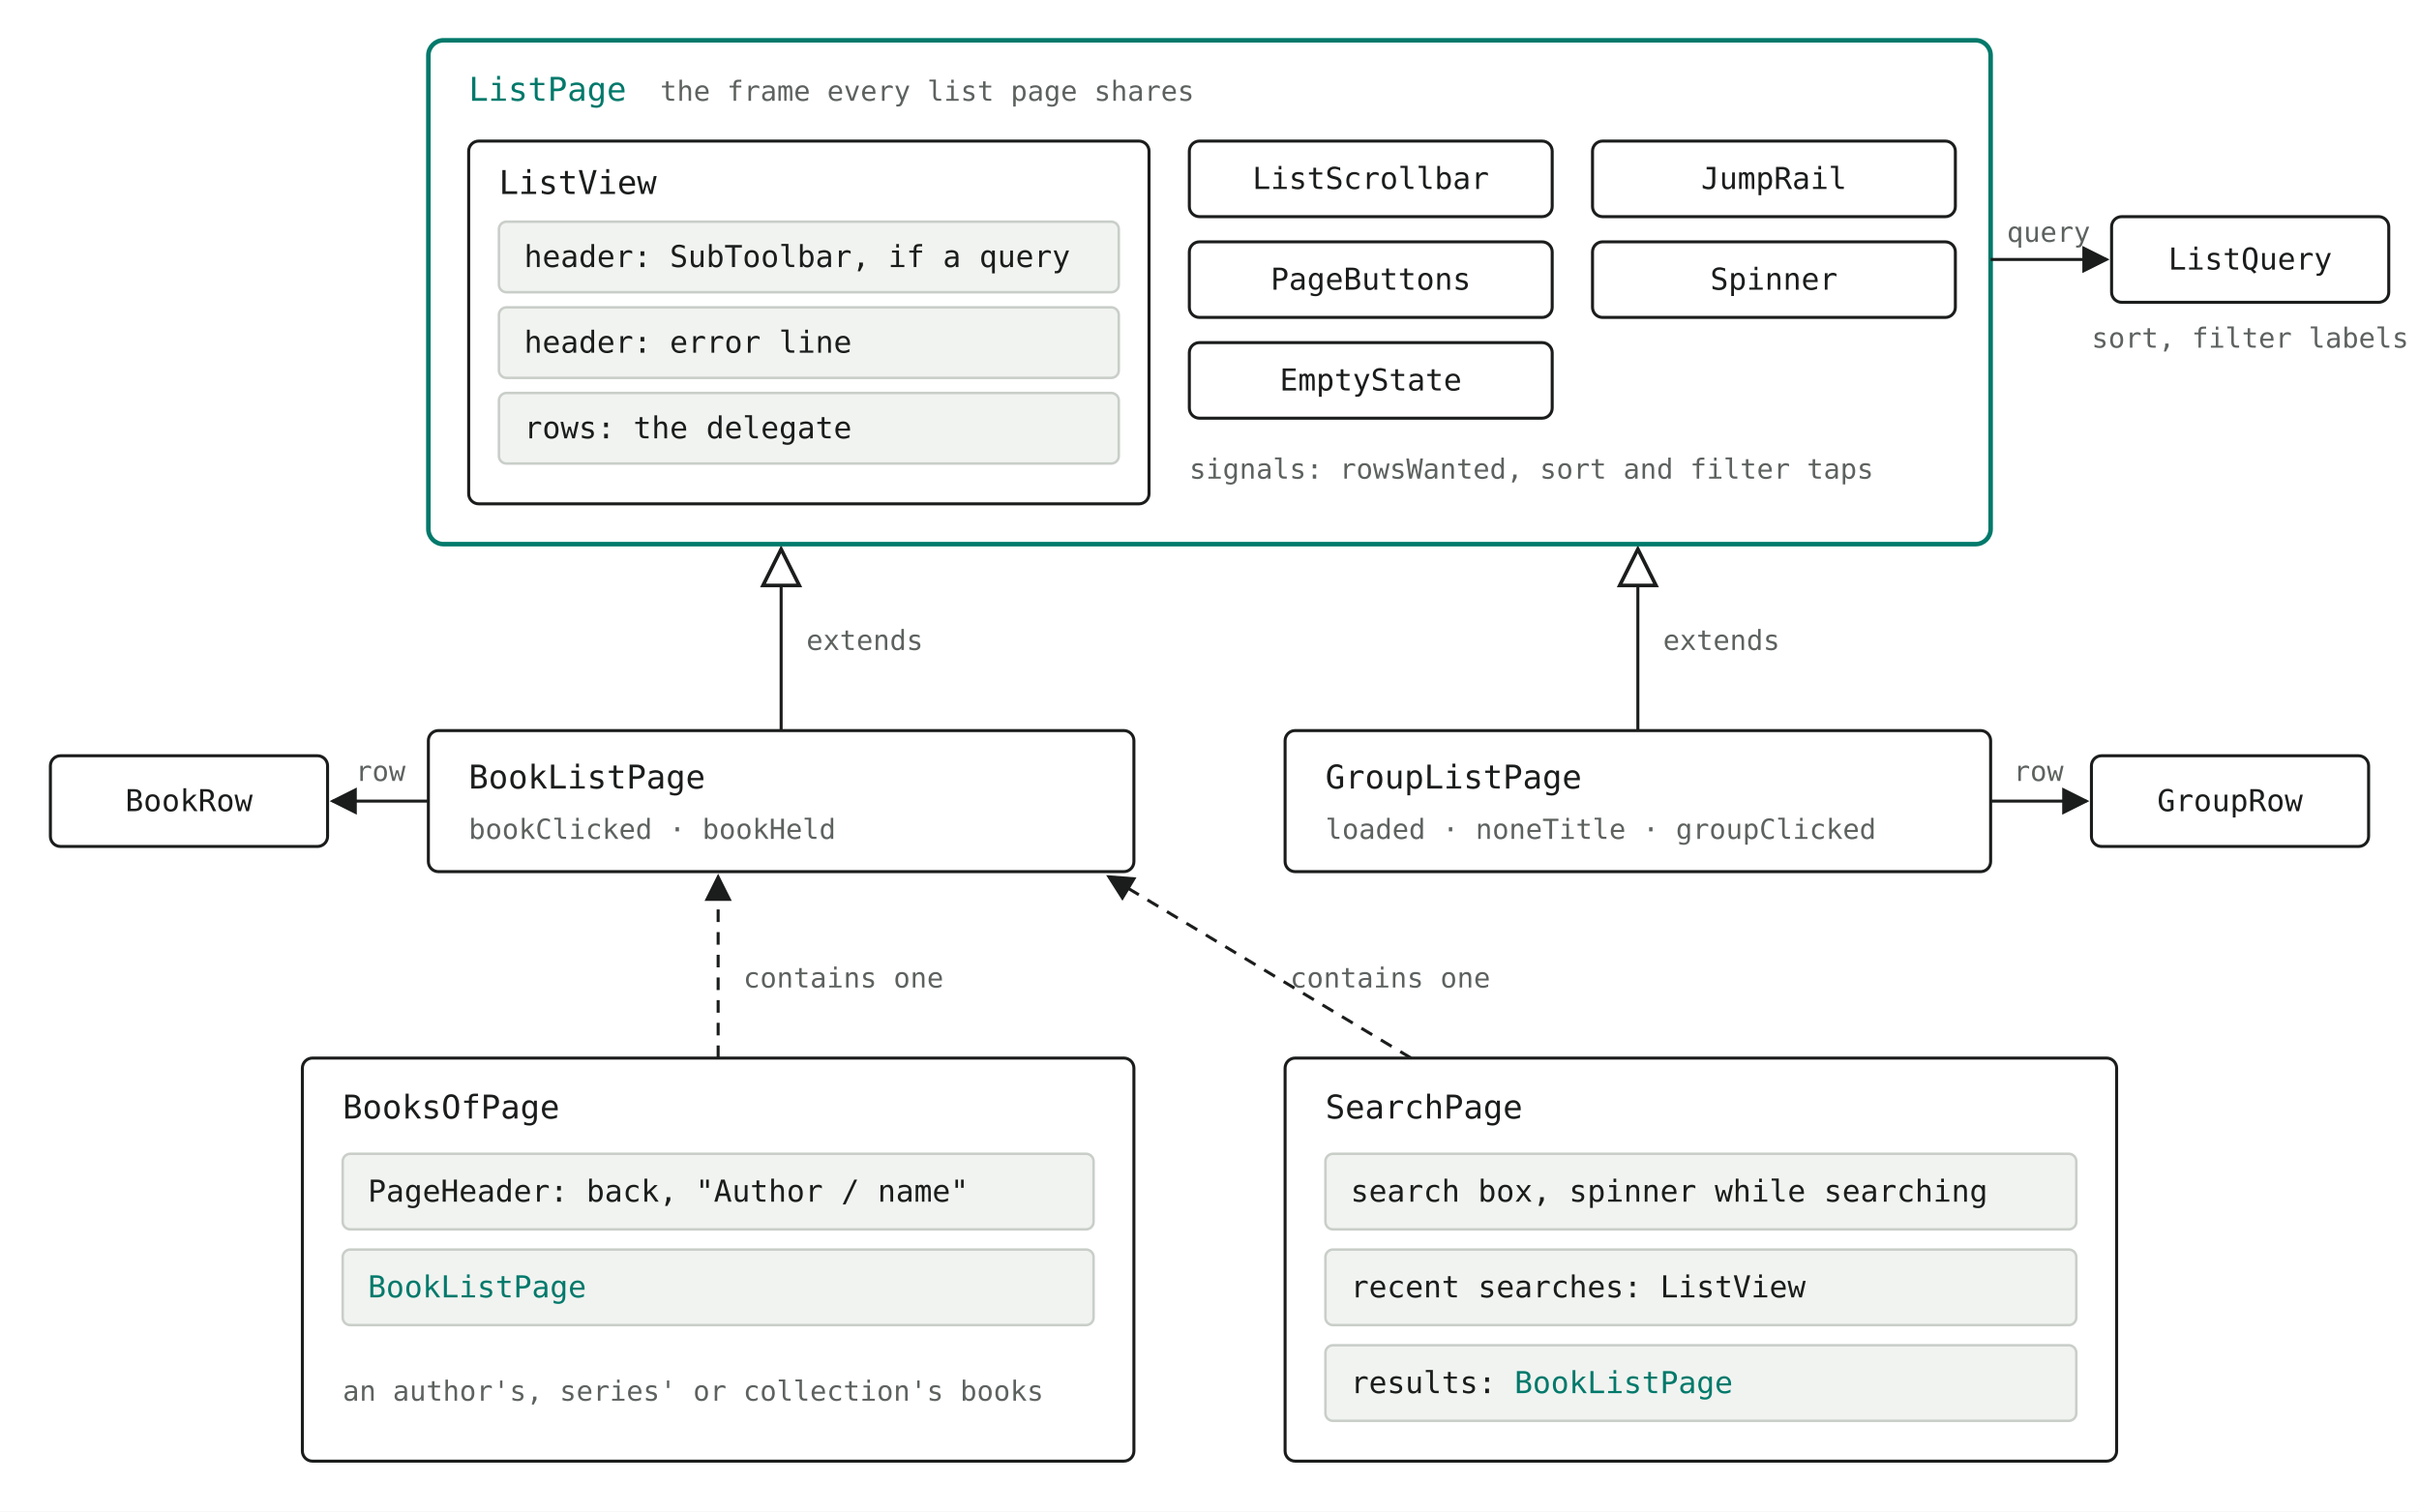
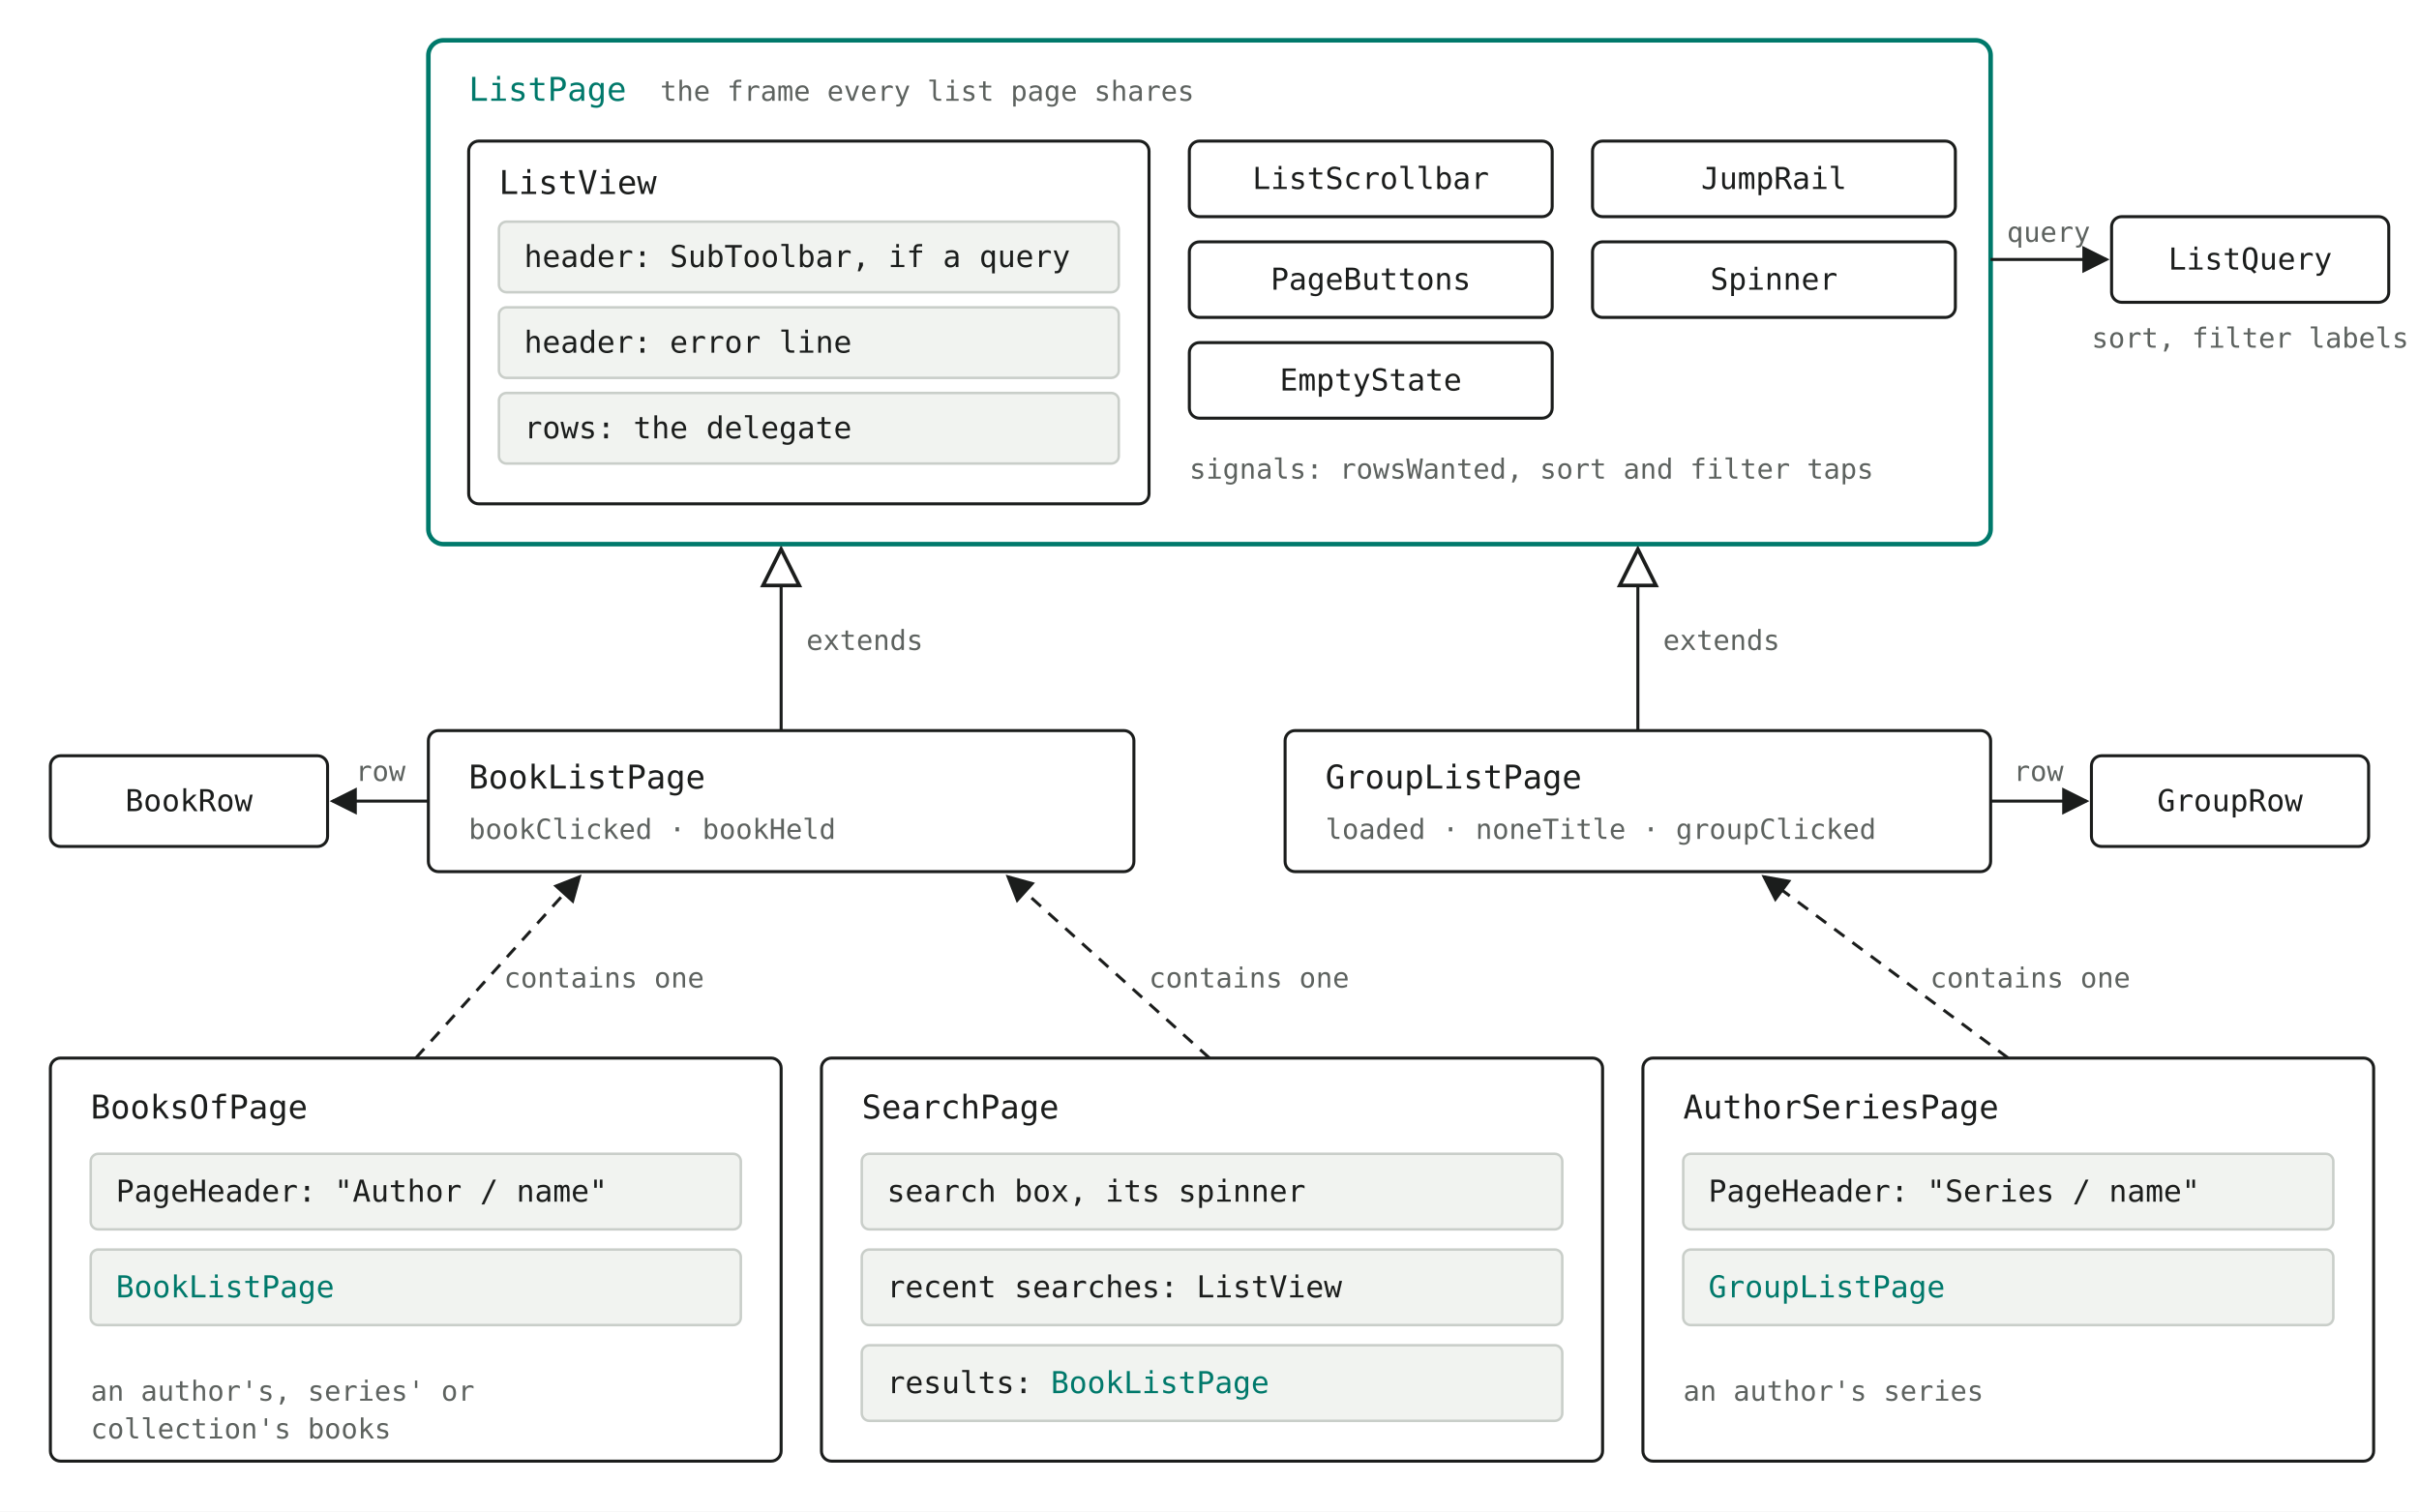
- <svg xmlns="http://www.w3.org/2000/svg" width="960" height="600" viewBox="0 0 960 600" role="img" aria-label="ListPage is the frame, containing a ListView, scrollbar, jump rail, page buttons, spinner and empty state, and reading its labels from a ListQuery. BookListPage and GroupListPage extend it with BookRow and GroupRow. BooksOfPage and SearchPage each contain a BookListPage.">
+ <svg xmlns="http://www.w3.org/2000/svg" width="960" height="600" viewBox="0 0 960 600" role="img" aria-label="ListPage is the frame, containing a ListView, scrollbar, jump rail, page buttons, spinner and empty state, and reading its labels from a ListQuery. BookListPage and GroupListPage extend it with BookRow and GroupRow. BooksOfPage and SearchPage each contain a BookListPage, and AuthorSeriesPage a GroupListPage.">
  <style>
    svg { font-family: "IBM Plex Mono", ui-monospace, "DejaVu Sans Mono", Menlo, Consolas, monospace; }
    text { font-size: 12px; }
    .name { font-size: 13px; font-weight: 500; }
    .muted { font-size: 11px; }
    .box, .hollow, .line { stroke-width: 1.2; }
    .chip { stroke-width: 1; }
    .frame, .line { fill: none; }
    .frame, .key { stroke-width: 1.8; }
    .dash { stroke-dasharray: 5 4; }
    svg { color: #1b1d1c; }
    .bg { fill: #ffffff; }
    text { fill: #1b1d1c; }
    .muted { fill: #5d625f; }
    .accent-text { fill: #00796b; }
    .box { fill: #ffffff; stroke: #1b1d1c; }
    .chip { fill: #f1f3f0; stroke: #c9cec9; }
    .frame { stroke: #00796b; }
    .key { fill: #ffffff; stroke: #00796b; }
    .band { fill: #f1f3f0; }
    .line { stroke: #1b1d1c; }
    .head { fill: #1b1d1c; }
    .hollow { fill: #ffffff; stroke: #1b1d1c; }
    @media (prefers-color-scheme: dark) {
      svg { color: #e6e8e5; }
      .bg { fill: #1f2221; }
      text { fill: #e6e8e5; }
      .muted { fill: #a3a9a5; }
      .accent-text { fill: #4db6a6; }
      .box { fill: #1f2221; stroke: #e6e8e5; }
      .chip { fill: #161817; stroke: #3d423f; }
      .frame { stroke: #4db6a6; }
      .key { fill: #1f2221; stroke: #4db6a6; }
      .band { fill: #161817; }
      .line { stroke: #e6e8e5; }
      .head { fill: #e6e8e5; }
      .hollow { fill: #1f2221; stroke: #e6e8e5; }
    }
  </style>
  <rect class="bg" width="960" height="600" />
  <defs>
    <marker id="h-arrow" markerWidth="9" markerHeight="9" refX="8" refY="4.5" orient="auto">
      <path class="head" d="M0,0 L9,4.5 L0,9 z" />
    </marker>
    <marker id="h-extends" markerWidth="14" markerHeight="14" refX="13" refY="7" orient="auto">
      <path class="hollow" d="M1,1 L13,7 L1,13 z" />
    </marker>
  </defs>
  <rect class="frame" x="170" y="16" width="620" height="200" rx="6" />
  <text class="name accent-text" x="186" y="40">ListPage</text>
  <text class="muted" x="262" y="40">the frame every list page shares</text>
  <rect class="box" x="186" y="56" width="270" height="144" rx="4" />
  <text class="name" x="198" y="77">ListView</text>
  <rect class="chip" x="198" y="88" width="246" height="28" rx="3" />
  <text x="208" y="106">header: SubToolbar, if a query</text>
  <rect class="chip" x="198" y="122" width="246" height="28" rx="3" />
  <text x="208" y="140">header: error line</text>
  <rect class="chip" x="198" y="156" width="246" height="28" rx="3" />
  <text x="208" y="174">rows: the delegate</text>
  <rect class="box" x="472" y="56" width="144" height="30" rx="4" />
  <text x="544" y="75" text-anchor="middle">ListScrollbar</text>
  <rect class="box" x="632" y="56" width="144" height="30" rx="4" />
  <text x="704" y="75" text-anchor="middle">JumpRail</text>
  <rect class="box" x="472" y="96" width="144" height="30" rx="4" />
  <text x="544" y="115" text-anchor="middle">PageButtons</text>
  <rect class="box" x="632" y="96" width="144" height="30" rx="4" />
  <text x="704" y="115" text-anchor="middle">Spinner</text>
  <rect class="box" x="472" y="136" width="144" height="30" rx="4" />
  <text x="544" y="155" text-anchor="middle">EmptyState</text>
  <text class="muted" x="472" y="190">signals: rowsWanted, sort and filter taps</text>
  <line class="line" x1="790" y1="103" x2="836" y2="103" marker-end="url(#h-arrow)" />
  <text class="muted" x="813" y="96" text-anchor="middle">query</text>
  <rect class="box" x="838" y="86" width="110" height="34" rx="4" />
  <text x="893" y="107" text-anchor="middle">ListQuery</text>
  <text class="muted" x="893" y="138" text-anchor="middle">sort, filter labels</text>
  <rect class="box" x="170" y="290" width="280" height="56" rx="4" />
  <text class="name" x="186" y="313">BookListPage</text>
  <text class="muted" x="186" y="333">bookClicked · bookHeld</text>
  <rect class="box" x="510" y="290" width="280" height="56" rx="4" />
  <text class="name" x="526" y="313">GroupListPage</text>
  <text class="muted" x="526" y="333">loaded · noneTitle · groupClicked</text>
  <line class="line" x1="310" y1="290" x2="310" y2="218" marker-end="url(#h-extends)" />
  <text class="muted" x="320" y="258">extends</text>
  <line class="line" x1="650" y1="290" x2="650" y2="218" marker-end="url(#h-extends)" />
  <text class="muted" x="660" y="258">extends</text>
  <line class="line" x1="170" y1="318" x2="132" y2="318" marker-end="url(#h-arrow)" />
  <text class="muted" x="151" y="310" text-anchor="middle">row</text>
  <rect class="box" x="20" y="300" width="110" height="36" rx="4" />
  <text x="75" y="322" text-anchor="middle">BookRow</text>
  <line class="line" x1="790" y1="318" x2="828" y2="318" marker-end="url(#h-arrow)" />
  <text class="muted" x="809" y="310" text-anchor="middle">row</text>
  <rect class="box" x="830" y="300" width="110" height="36" rx="4" />
  <text x="885" y="322" text-anchor="middle">GroupRow</text>
-   <rect class="box" x="120" y="420" width="330" height="160" rx="4" />
-   <text class="name" x="136" y="444">BooksOfPage</text>
-   <rect class="chip" x="136" y="458" width="298" height="30" rx="3" />
-   <text x="146" y="477">PageHeader: back, "Author / name"</text>
-   <rect class="chip" x="136" y="496" width="298" height="30" rx="3" />
-   <text class="accent-text" x="146" y="515">BookListPage</text>
-   <text class="muted" x="136" y="556">an author's, series' or collection's books</text>
-   <rect class="box" x="510" y="420" width="330" height="160" rx="4" />
-   <text class="name" x="526" y="444">SearchPage</text>
-   <rect class="chip" x="526" y="458" width="298" height="30" rx="3" />
-   <text x="536" y="477">search box, spinner while searching</text>
-   <rect class="chip" x="526" y="496" width="298" height="30" rx="3" />
-   <text x="536" y="515">recent searches: ListView</text>
-   <rect class="chip" x="526" y="534" width="298" height="30" rx="3" />
-   <text x="536" y="553">results: <tspan class="accent-text">BookListPage</tspan>
+   <rect class="box" x="20" y="420" width="290" height="160" rx="4" />
+   <text class="name" x="36" y="444">BooksOfPage</text>
+   <rect class="chip" x="36" y="458" width="258" height="30" rx="3" />
+   <text x="46" y="477">PageHeader: "Author / name"</text>
+   <rect class="chip" x="36" y="496" width="258" height="30" rx="3" />
+   <text class="accent-text" x="46" y="515">BookListPage</text>
+   <text class="muted" x="36" y="556">an author's, series' or</text>
+   <text class="muted" x="36" y="571">collection's books</text>
+   <rect class="box" x="326" y="420" width="310" height="160" rx="4" />
+   <text class="name" x="342" y="444">SearchPage</text>
+   <rect class="chip" x="342" y="458" width="278" height="30" rx="3" />
+   <text x="352" y="477">search box, its spinner</text>
+   <rect class="chip" x="342" y="496" width="278" height="30" rx="3" />
+   <text x="352" y="515">recent searches: ListView</text>
+   <rect class="chip" x="342" y="534" width="278" height="30" rx="3" />
+   <text x="352" y="553">results: <tspan class="accent-text">BookListPage</tspan>
  </text>
-   <line class="line dash" x1="285" y1="420" x2="285" y2="348" marker-end="url(#h-arrow)" />
-   <text class="muted" x="295" y="392">contains one</text>
-   <line class="line dash" x1="560" y1="420" x2="440" y2="348" marker-end="url(#h-arrow)" />
-   <text class="muted" x="512" y="392">contains one</text>
+   <rect class="box" x="652" y="420" width="290" height="160" rx="4" />
+   <text class="name" x="668" y="444">AuthorSeriesPage</text>
+   <rect class="chip" x="668" y="458" width="258" height="30" rx="3" />
+   <text x="678" y="477">PageHeader: "Series / name"</text>
+   <rect class="chip" x="668" y="496" width="258" height="30" rx="3" />
+   <text class="accent-text" x="678" y="515">GroupListPage</text>
+   <text class="muted" x="668" y="556">an author's series</text>
+   <line class="line dash" x1="165" y1="420" x2="230" y2="348" marker-end="url(#h-arrow)" />
+   <text class="muted" x="200" y="392">contains one</text>
+   <line class="line dash" x1="480" y1="420" x2="400" y2="348" marker-end="url(#h-arrow)" />
+   <text class="muted" x="456" y="392">contains one</text>
+   <line class="line dash" x1="797" y1="420" x2="700" y2="348" marker-end="url(#h-arrow)" />
+   <text class="muted" x="766" y="392">contains one</text>
</svg>
